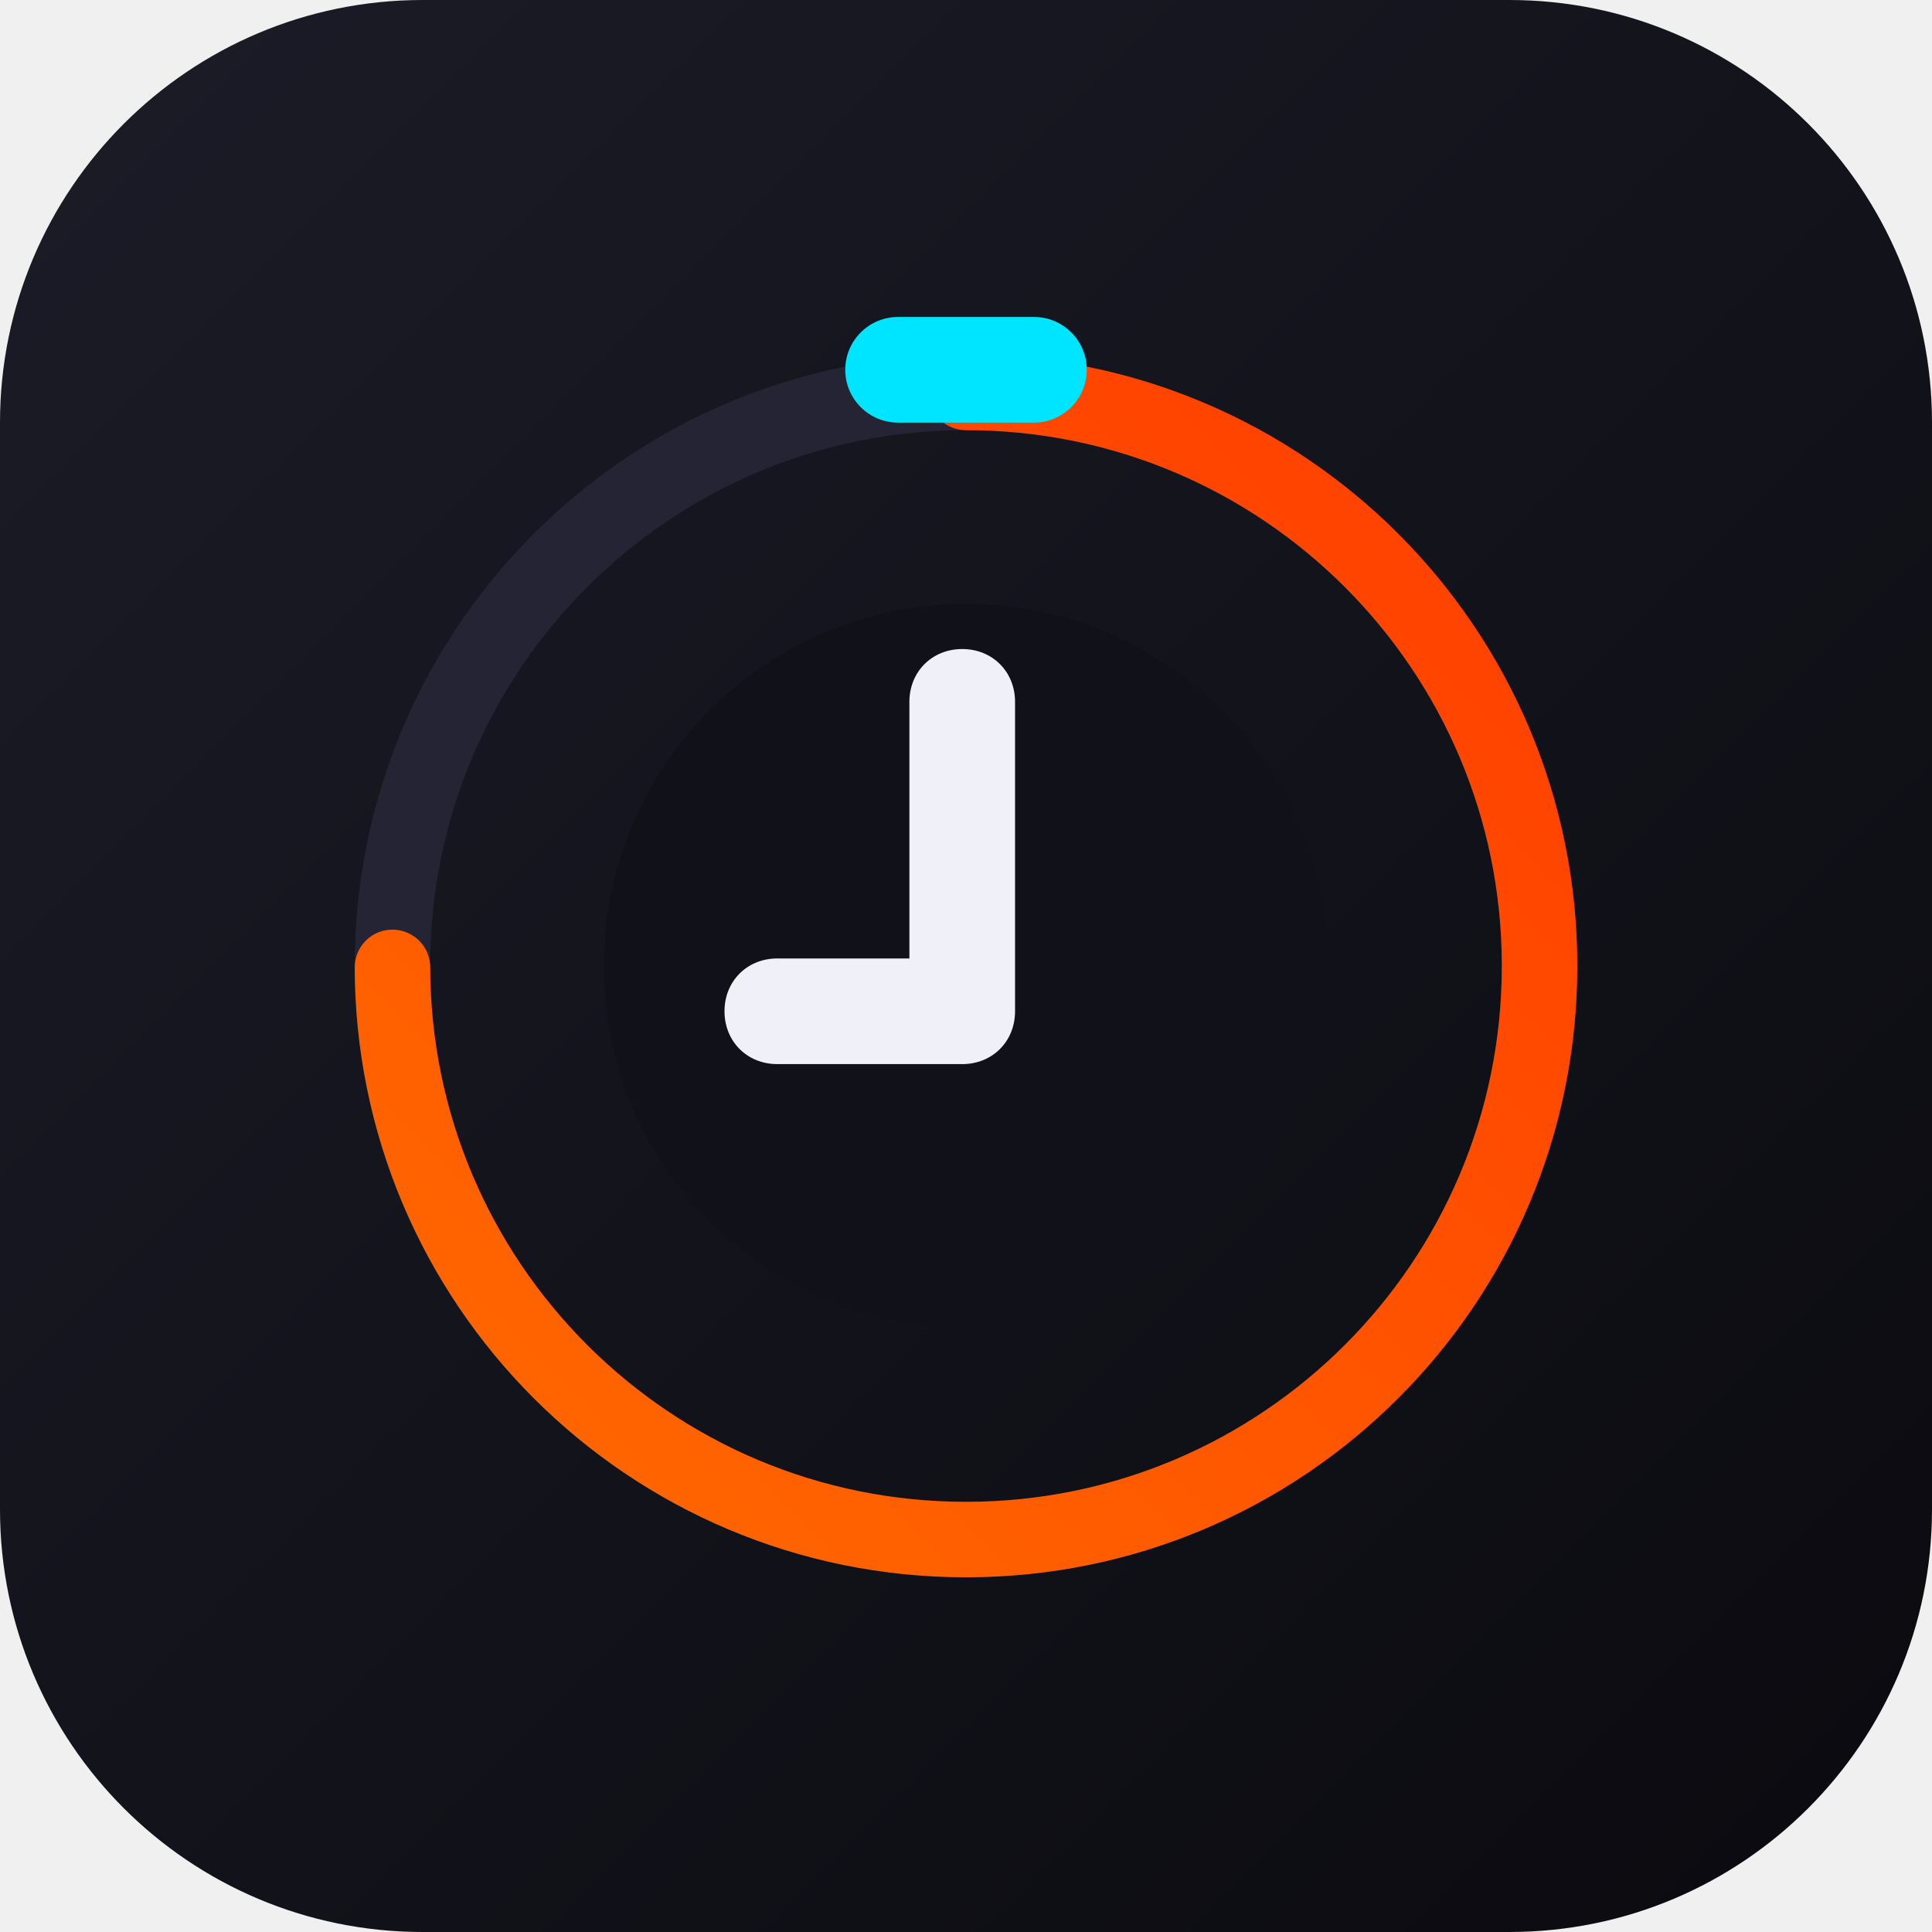
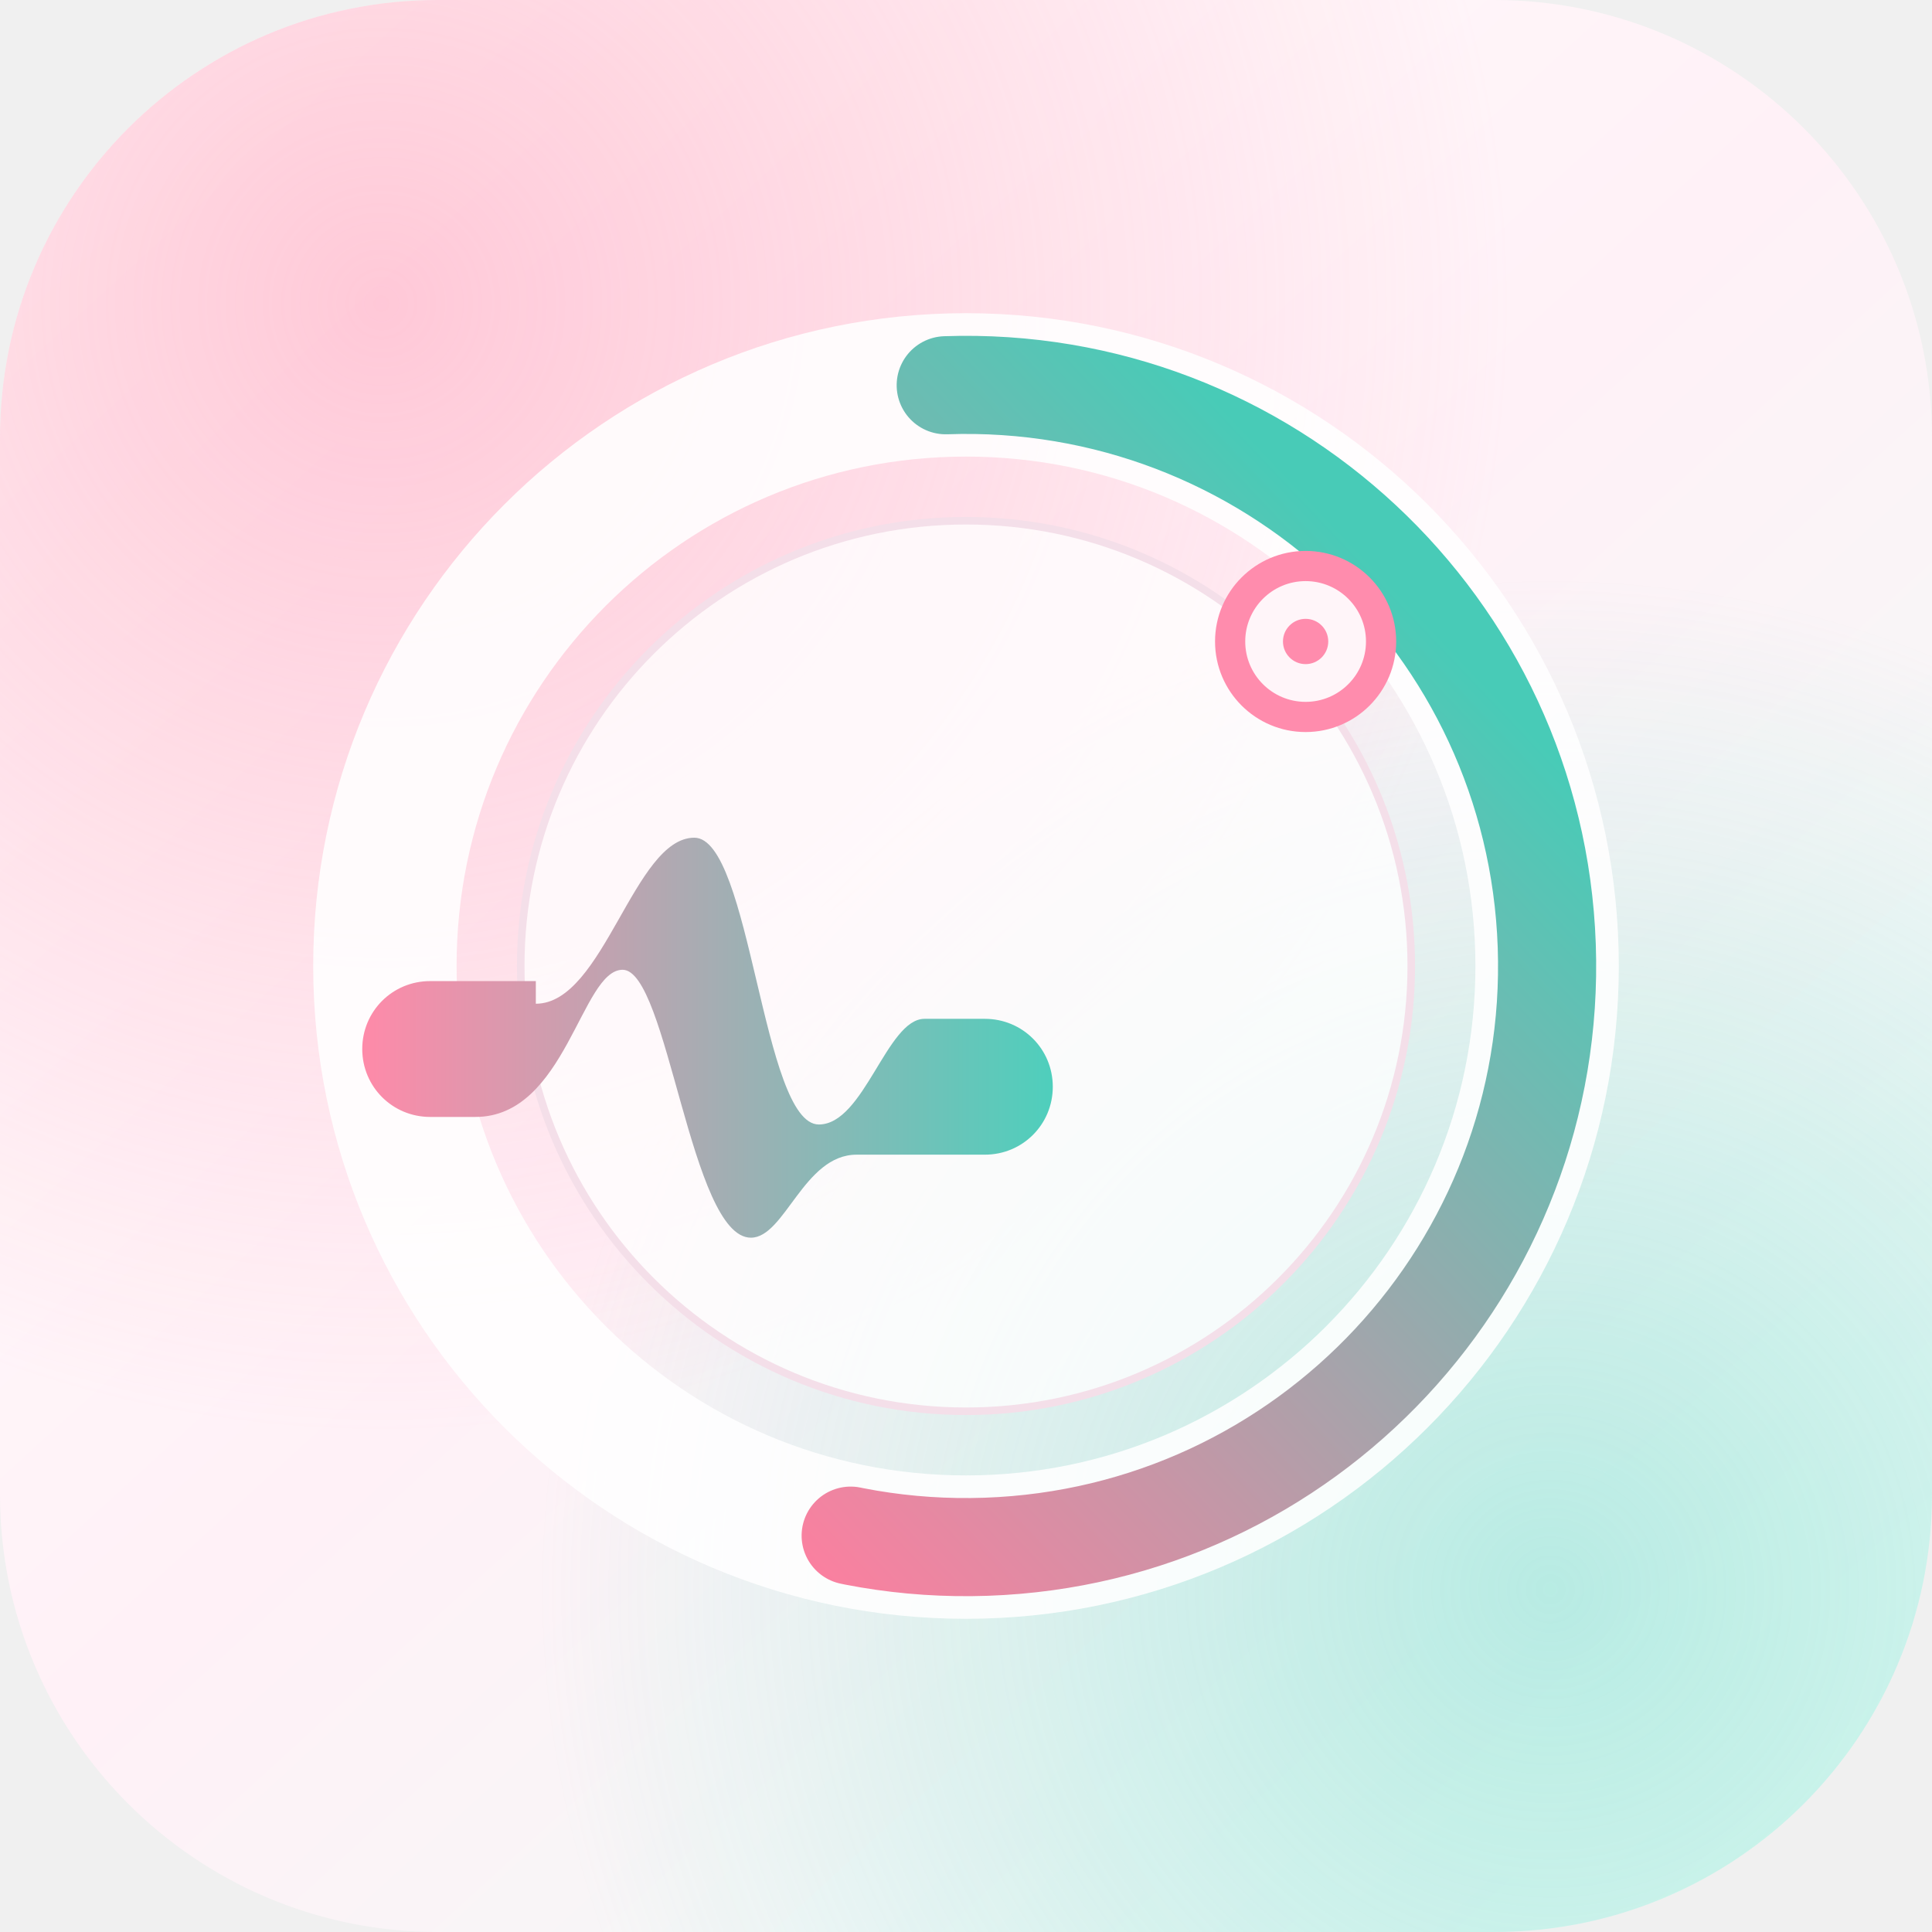
<svg xmlns="http://www.w3.org/2000/svg" viewBox="0 0 512 512">
  <defs>
-     <linearGradient id="bg" x1="0%" y1="0%" x2="100%" y2="100%">
-       <stop offset="0%" stop-color="#1C1C28" />
-       <stop offset="100%" stop-color="#0A0A0F" />
+     <linearGradient id="bg" x1="8%" y1="4%" x2="92%" y2="96%">
+       <stop offset="0%" stop-color="#fffefd" />
+       <stop offset="48%" stop-color="#fff1f7" />
+       <stop offset="100%" stop-color="#eefcf8" />
    </linearGradient>
-     <linearGradient id="accent" x1="0%" y1="0%" x2="100%" y2="100%">
-       <stop offset="0%" stop-color="#FF6A00" />
-       <stop offset="100%" stop-color="#FF3D00" />
+     <radialGradient id="glowPink" cx="20%" cy="16%" r="58%">
+       <stop offset="0%" stop-color="#ff93b1" stop-opacity=".48" />
+       <stop offset="100%" stop-color="#ff93b1" stop-opacity="0" />
+     </radialGradient>
+     <radialGradient id="glowMint" cx="80%" cy="82%" r="52%">
+       <stop offset="0%" stop-color="#66d9c6" stop-opacity=".42" />
+       <stop offset="100%" stop-color="#66d9c6" stop-opacity="0" />
+     </radialGradient>
+     <linearGradient id="ring" x1="18%" y1="14%" x2="82%" y2="88%">
+       <stop offset="0%" stop-color="#ff7e9f" />
+       <stop offset="100%" stop-color="#48cbb7" />
+     </linearGradient>
+     <linearGradient id="pulse" x1="0%" y1="50%" x2="100%" y2="50%">
+       <stop offset="0%" stop-color="#ff8aa9" />
+       <stop offset="100%" stop-color="#4ecfbc" />
    </linearGradient>
  </defs>
-   <rect width="512" height="512" rx="112" fill="url(#bg)" />
-   <circle cx="256" cy="256" r="152" fill="none" stroke="#242435" stroke-width="20" />
-   <circle cx="256" cy="256" r="152" fill="none" stroke="url(#accent)" stroke-width="20" stroke-linecap="round" stroke-dasharray="716 955" transform="rotate(-90 256 256)" />
-   <circle cx="256" cy="256" r="96" fill="#11111A" />
-   <path d="M255 172c-8 0-14 6-14 14v68h-35c-8 0-14 6-14 14s6 14 14 14h49c8 0 14-6 14-14v-82c0-8-6-14-14-14Z" fill="#F0F0F8" />
-   <rect x="224" y="84" width="64" height="28" rx="14" fill="#00E5FF" />
+   <rect width="512" height="512" rx="116" fill="url(#bg)" />
+   <rect width="512" height="512" rx="116" fill="url(#glowPink)" />
+   <rect width="512" height="512" rx="116" fill="url(#glowMint)" />
+   <circle cx="256" cy="256" r="154" fill="none" stroke="#ffffff" stroke-opacity=".88" stroke-width="38" />
+   <circle cx="256" cy="256" r="154" fill="none" stroke="url(#ring)" stroke-width="26" stroke-linecap="round" stroke-dasharray="520 967" transform="rotate(-92 256 256)" />
+   <circle cx="256" cy="256" r="118" fill="#ffffff" fill-opacity=".78" stroke="#f4dfe9" stroke-width="2" />
+   <path d="M142 266c18 0 26-44 42-44 15 0 18 76 33 76 12 0 18-28 28-28h16c10 0 18 8 18 18s-8 18-18 18h-34c-14 0-19 22-28 22-16 0-22-71-34-71-11 0-15 39-39 39h-12c-10 0-18-8-18-18s8-18 18-18h28Z" fill="url(#pulse)" />
+   <circle cx="346" cy="170" r="20" fill="#fff5f9" stroke="#ff8cad" stroke-width="8" />
+   <circle cx="346" cy="170" r="6" fill="#ff8cad" />
</svg>
